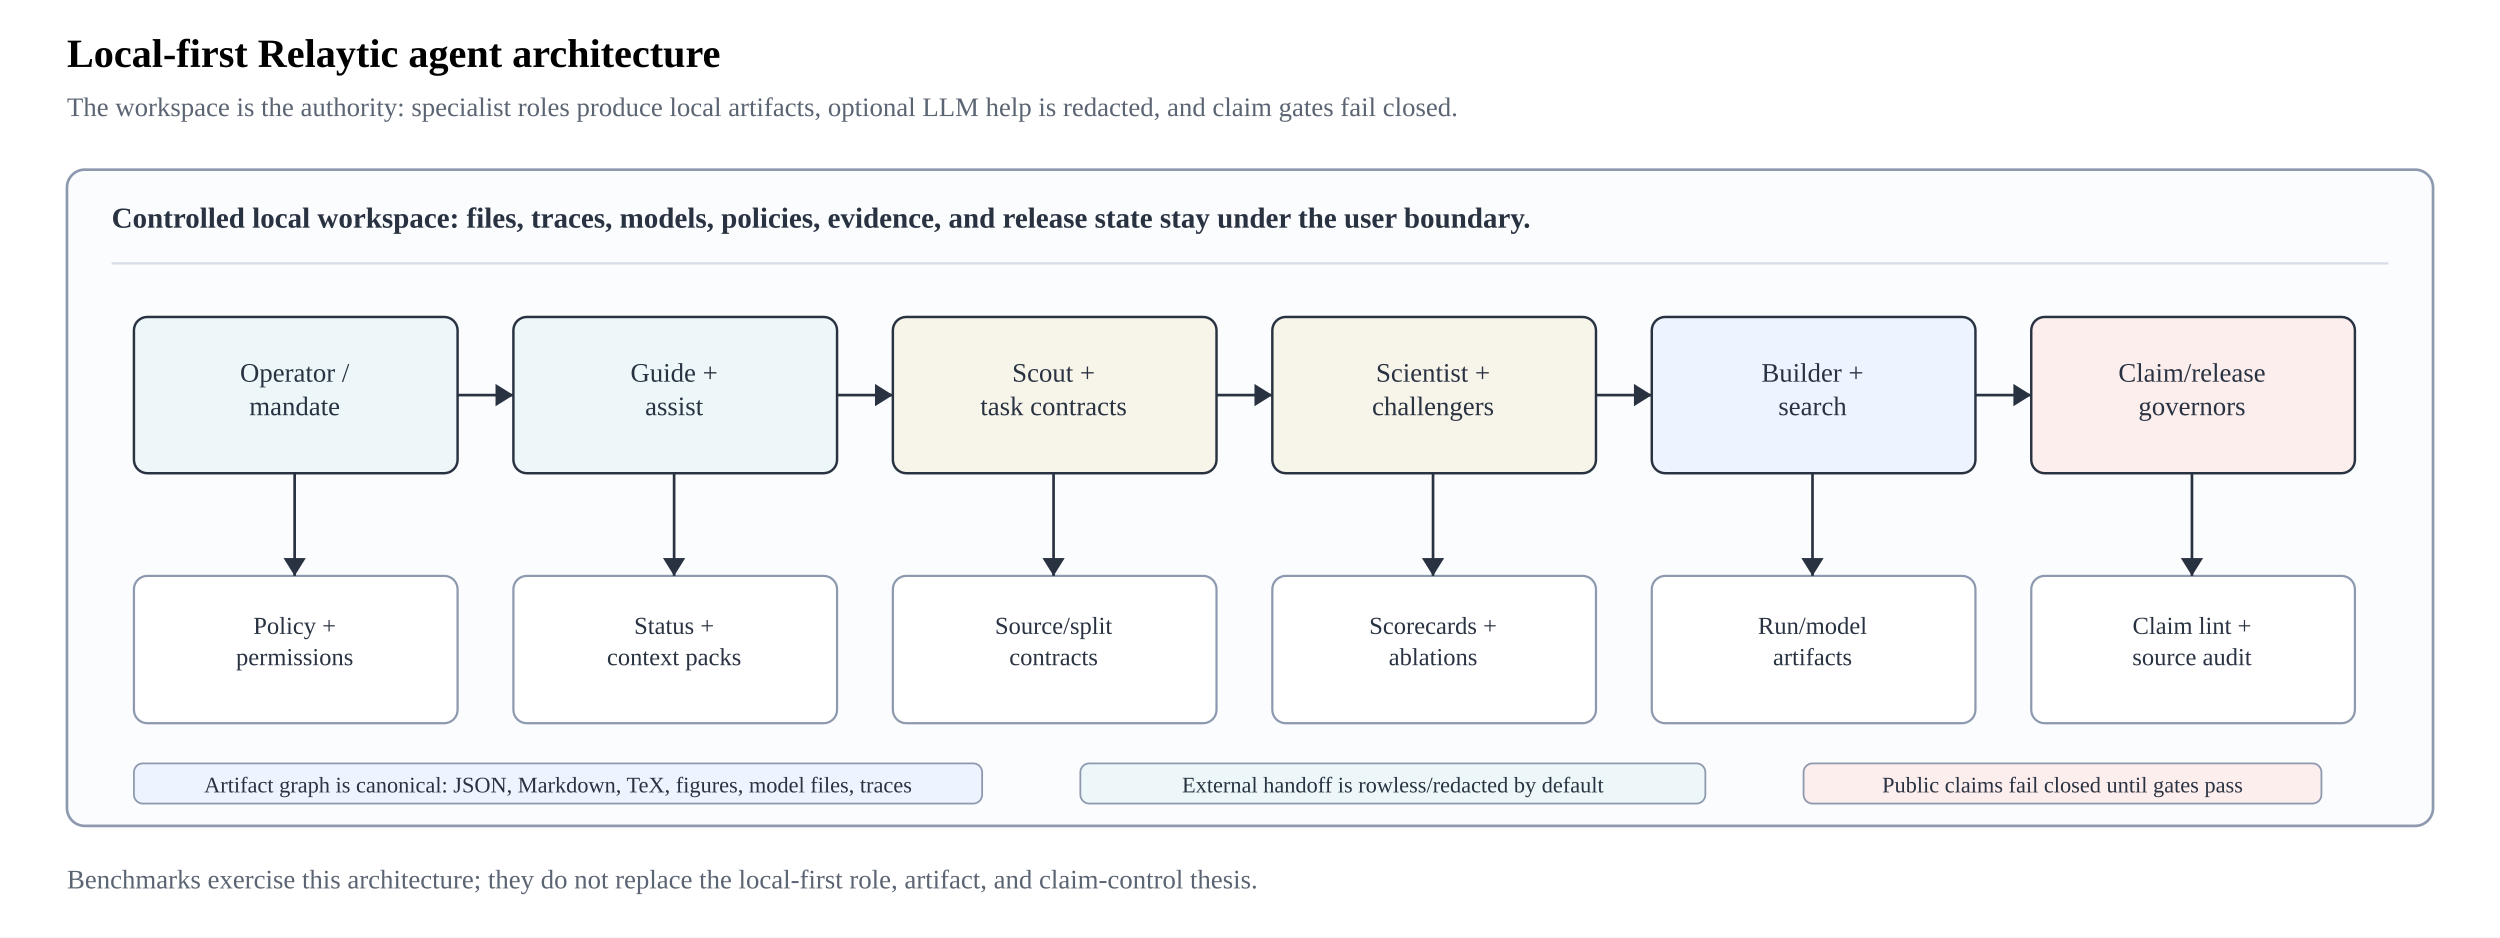
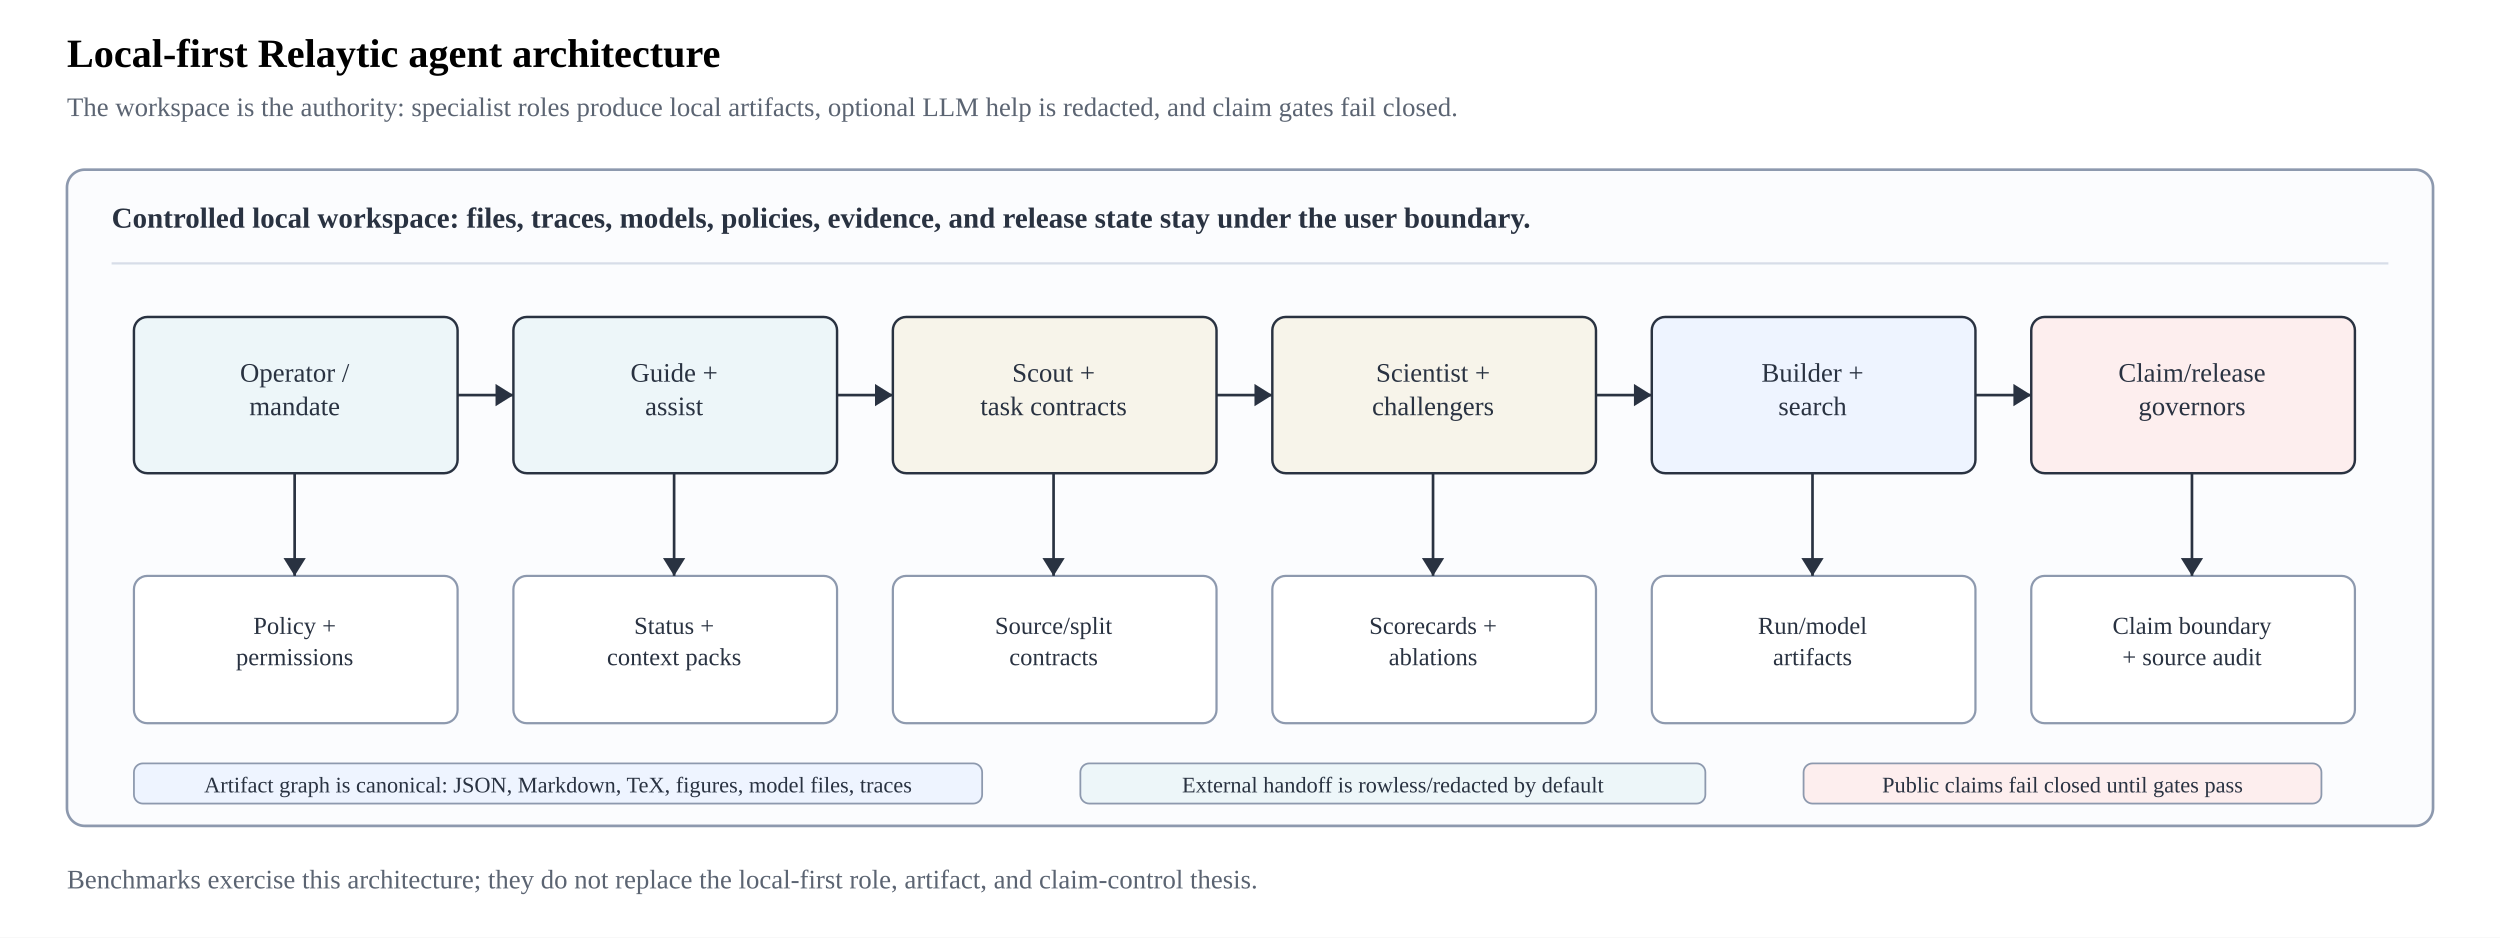
<svg xmlns="http://www.w3.org/2000/svg" width="1120" height="420" viewBox="0 0 1120 420" role="img">
  <rect width="100%" height="100%" fill="#ffffff" />
  <text x="30" y="30" font-size="18" font-weight="700">Local-first Relaytic agent architecture</text>
  <text x="30" y="52" font-size="12" fill="#5b6472">The workspace is the authority: specialist roles produce local artifacts, optional LLM help is redacted, and claim gates fail closed.</text>
  <rect x="30" y="76" width="1060" height="294" rx="8" fill="#fbfcfe" stroke="#8d99ae" stroke-width="1.2" />
  <text x="50" y="102" font-size="13" font-weight="700" fill="#293241">Controlled local workspace: files, traces, models, policies, evidence, and release state stay under the user boundary.</text>
  <line x1="50" y1="118" x2="1070" y2="118" stroke="#d7dde8" stroke-width="1" />
  <rect x="60" y="142" width="145" height="70" rx="6" fill="#edf6f9" stroke="#293241" stroke-width="1.1" />
  <text x="132.0" y="171.0" text-anchor="middle" font-size="12" fill="#293241">Operator /</text>
  <text x="132.0" y="186.0" text-anchor="middle" font-size="12" fill="#293241">mandate</text>
  <rect x="230" y="142" width="145" height="70" rx="6" fill="#edf6f9" stroke="#293241" stroke-width="1.1" />
  <text x="302.0" y="171.0" text-anchor="middle" font-size="12" fill="#293241">Guide +</text>
  <text x="302.0" y="186.0" text-anchor="middle" font-size="12" fill="#293241">assist</text>
  <rect x="400" y="142" width="145" height="70" rx="6" fill="#f7f4ea" stroke="#293241" stroke-width="1.1" />
  <text x="472.0" y="171.0" text-anchor="middle" font-size="12" fill="#293241">Scout +</text>
  <text x="472.0" y="186.0" text-anchor="middle" font-size="12" fill="#293241">task contracts</text>
  <rect x="570" y="142" width="145" height="70" rx="6" fill="#f7f4ea" stroke="#293241" stroke-width="1.1" />
  <text x="642.0" y="171.0" text-anchor="middle" font-size="12" fill="#293241">Scientist +</text>
  <text x="642.0" y="186.0" text-anchor="middle" font-size="12" fill="#293241">challengers</text>
  <rect x="740" y="142" width="145" height="70" rx="6" fill="#eef4ff" stroke="#293241" stroke-width="1.1" />
  <text x="812.0" y="171.0" text-anchor="middle" font-size="12" fill="#293241">Builder +</text>
  <text x="812.0" y="186.0" text-anchor="middle" font-size="12" fill="#293241">search</text>
  <rect x="910" y="142" width="145" height="70" rx="6" fill="#fdeeee" stroke="#293241" stroke-width="1.1" />
  <text x="982.0" y="171.0" text-anchor="middle" font-size="12" fill="#293241">Claim/release</text>
  <text x="982.0" y="186.0" text-anchor="middle" font-size="12" fill="#293241">governors</text>
  <rect x="60" y="258" width="145" height="66" rx="6" fill="#ffffff" stroke="#8d99ae" stroke-width="1.0" />
  <text x="132.0" y="284.0" text-anchor="middle" font-size="11" fill="#293241">Policy +</text>
  <text x="132.0" y="298.0" text-anchor="middle" font-size="11" fill="#293241">permissions</text>
  <rect x="230" y="258" width="145" height="66" rx="6" fill="#ffffff" stroke="#8d99ae" stroke-width="1.0" />
  <text x="302.0" y="284.0" text-anchor="middle" font-size="11" fill="#293241">Status +</text>
  <text x="302.0" y="298.0" text-anchor="middle" font-size="11" fill="#293241">context packs</text>
  <rect x="400" y="258" width="145" height="66" rx="6" fill="#ffffff" stroke="#8d99ae" stroke-width="1.0" />
  <text x="472.0" y="284.0" text-anchor="middle" font-size="11" fill="#293241">Source/split</text>
  <text x="472.0" y="298.0" text-anchor="middle" font-size="11" fill="#293241">contracts</text>
  <rect x="570" y="258" width="145" height="66" rx="6" fill="#ffffff" stroke="#8d99ae" stroke-width="1.0" />
  <text x="642.0" y="284.0" text-anchor="middle" font-size="11" fill="#293241">Scorecards +</text>
  <text x="642.0" y="298.0" text-anchor="middle" font-size="11" fill="#293241">ablations</text>
  <rect x="740" y="258" width="145" height="66" rx="6" fill="#ffffff" stroke="#8d99ae" stroke-width="1.0" />
  <text x="812.0" y="284.0" text-anchor="middle" font-size="11" fill="#293241">Run/model</text>
  <text x="812.0" y="298.0" text-anchor="middle" font-size="11" fill="#293241">artifacts</text>
  <rect x="910" y="258" width="145" height="66" rx="6" fill="#ffffff" stroke="#8d99ae" stroke-width="1.0" />
-   <text x="982.0" y="284.0" text-anchor="middle" font-size="11" fill="#293241">Claim lint +</text>
-   <text x="982.0" y="298.0" text-anchor="middle" font-size="11" fill="#293241">source audit</text>
+   <text x="982.0" y="284.0" text-anchor="middle" font-size="11" fill="#293241">Claim boundary</text>
+   <text x="982.0" y="298.0" text-anchor="middle" font-size="11" fill="#293241">+ source audit</text>
  <line x1="132" y1="212" x2="132" y2="258" stroke="#293241" stroke-width="1.2" />
  <polygon points="132,258 127,250 137,250" fill="#293241" />
  <line x1="302" y1="212" x2="302" y2="258" stroke="#293241" stroke-width="1.2" />
  <polygon points="302,258 297,250 307,250" fill="#293241" />
  <line x1="472" y1="212" x2="472" y2="258" stroke="#293241" stroke-width="1.2" />
  <polygon points="472,258 467,250 477,250" fill="#293241" />
  <line x1="642" y1="212" x2="642" y2="258" stroke="#293241" stroke-width="1.2" />
  <polygon points="642,258 637,250 647,250" fill="#293241" />
  <line x1="812" y1="212" x2="812" y2="258" stroke="#293241" stroke-width="1.2" />
  <polygon points="812,258 807,250 817,250" fill="#293241" />
  <line x1="982" y1="212" x2="982" y2="258" stroke="#293241" stroke-width="1.2" />
  <polygon points="982,258 977,250 987,250" fill="#293241" />
  <line x1="205" y1="177" x2="230" y2="177" stroke="#293241" stroke-width="1.2" />
  <polygon points="230,177 222,172 222,182" fill="#293241" />
  <line x1="375" y1="177" x2="400" y2="177" stroke="#293241" stroke-width="1.2" />
  <polygon points="400,177 392,172 392,182" fill="#293241" />
  <line x1="545" y1="177" x2="570" y2="177" stroke="#293241" stroke-width="1.2" />
  <polygon points="570,177 562,172 562,182" fill="#293241" />
  <line x1="715" y1="177" x2="740" y2="177" stroke="#293241" stroke-width="1.2" />
  <polygon points="740,177 732,172 732,182" fill="#293241" />
  <line x1="885" y1="177" x2="910" y2="177" stroke="#293241" stroke-width="1.2" />
  <polygon points="910,177 902,172 902,182" fill="#293241" />
  <rect x="60" y="342" width="380" height="18" rx="4" fill="#eef4ff" stroke="#8d99ae" stroke-width="0.8" />
  <text x="250" y="355" text-anchor="middle" font-size="10" fill="#293241">Artifact graph is canonical: JSON, Markdown, TeX, figures, model files, traces</text>
  <rect x="484" y="342" width="280" height="18" rx="4" fill="#edf6f9" stroke="#8d99ae" stroke-width="0.8" />
  <text x="624" y="355" text-anchor="middle" font-size="10" fill="#293241">External handoff is rowless/redacted by default</text>
  <rect x="808" y="342" width="232" height="18" rx="4" fill="#fdeeee" stroke="#8d99ae" stroke-width="0.8" />
  <text x="924" y="355" text-anchor="middle" font-size="10" fill="#293241">Public claims fail closed until gates pass</text>
  <text x="30" y="398" font-size="12" fill="#5b6472">Benchmarks exercise this architecture; they do not replace the local-first role, artifact, and claim-control thesis.</text>
</svg>
